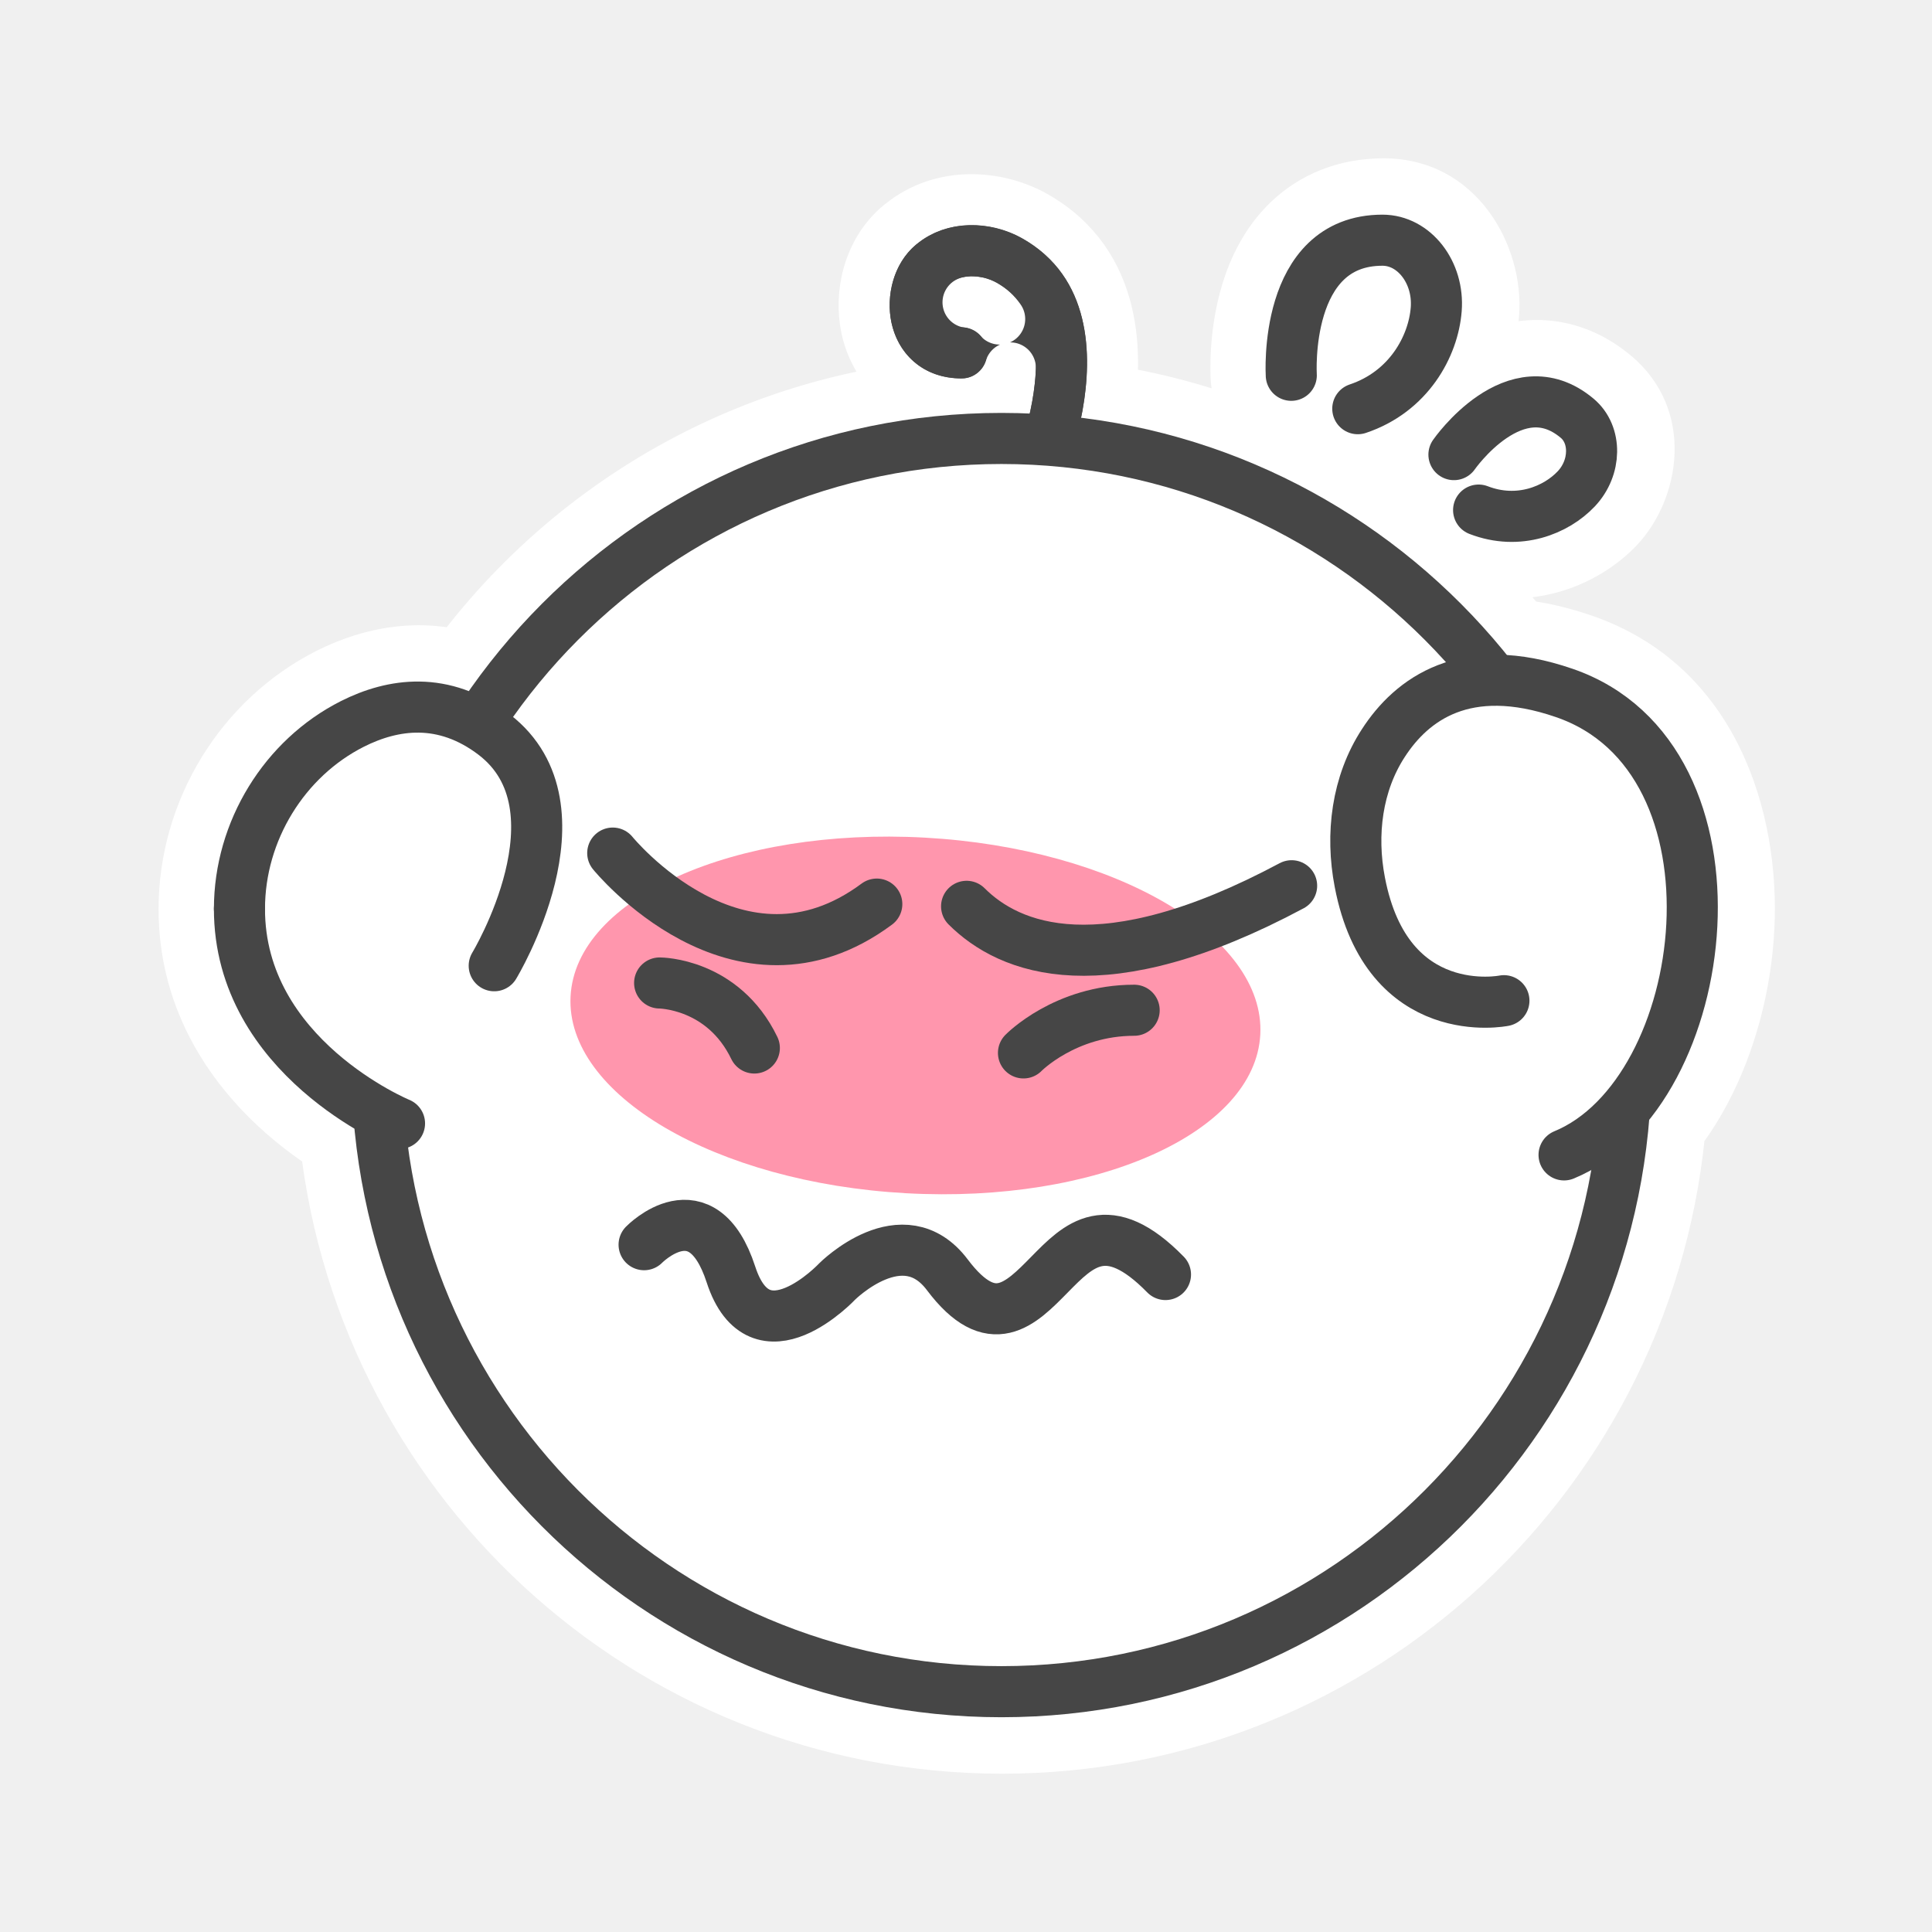
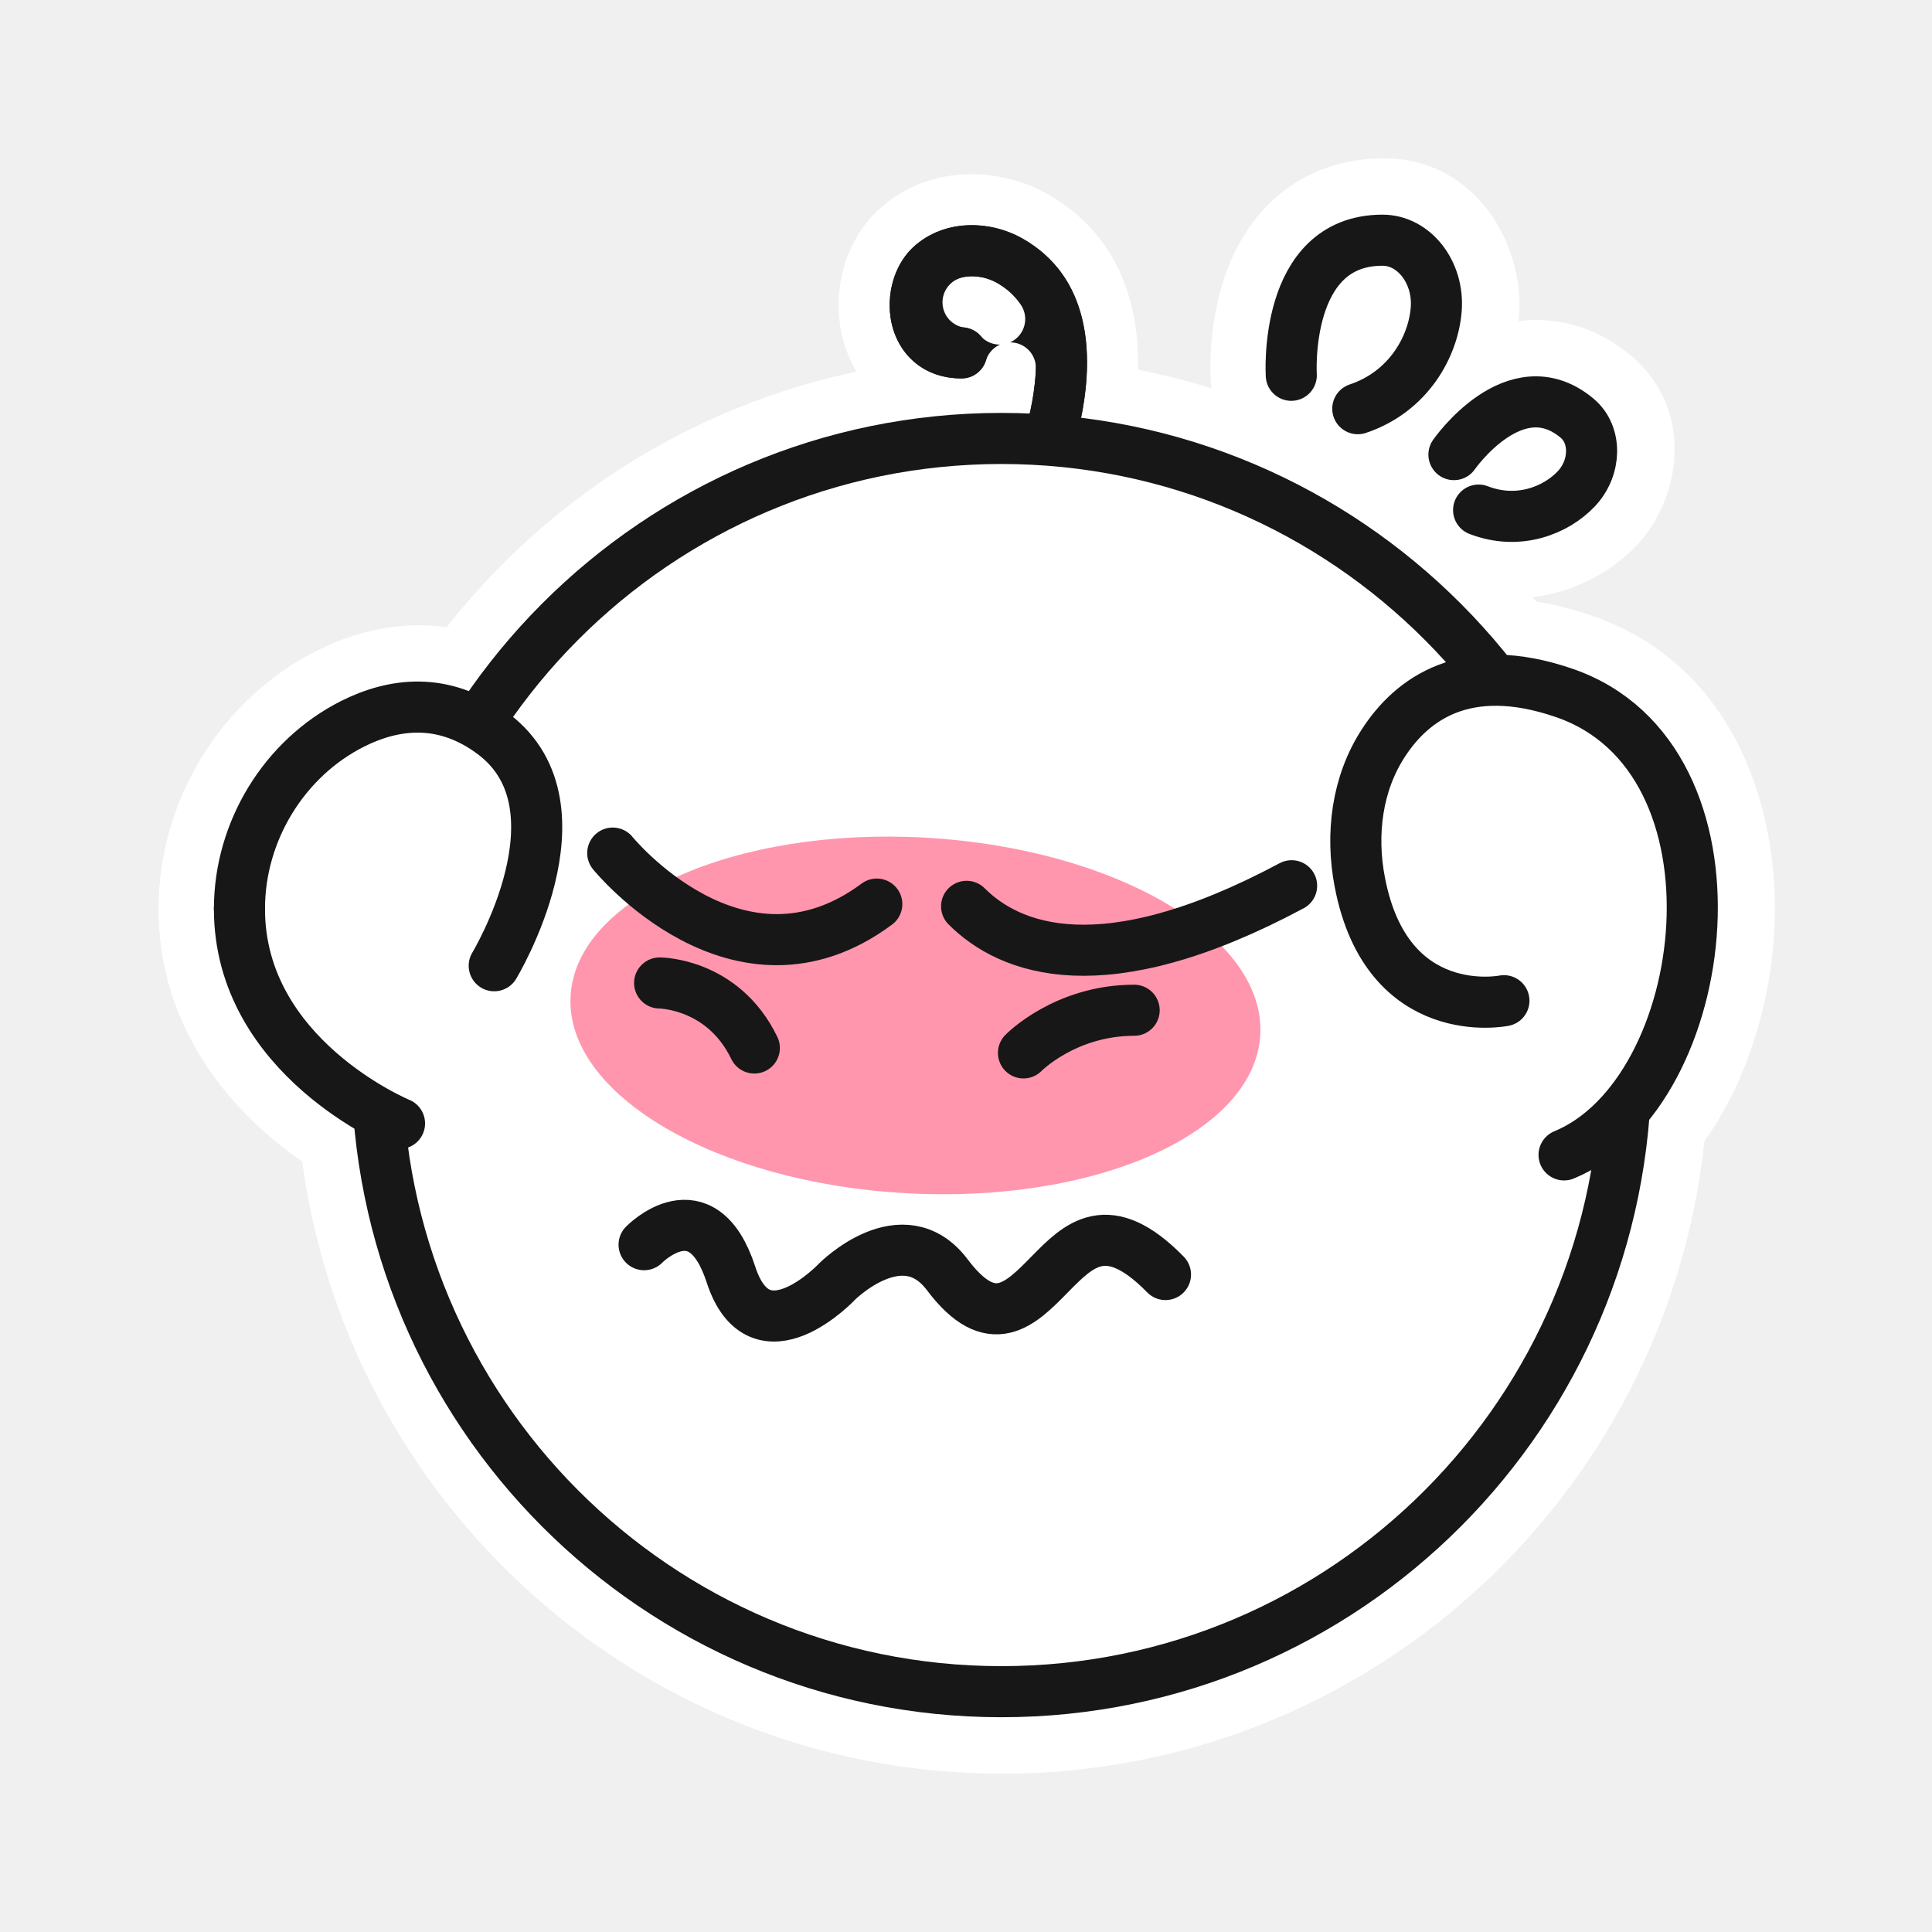
<svg xmlns="http://www.w3.org/2000/svg" width="52" height="52" viewBox="0 0 52 52" fill="none">
  <rect x="36.316" y="12.113" width="2.75" height="2.824" fill="white" />
  <mask id="path-2-outside-1_3486_33623" maskUnits="userSpaceOnUse" x="4.082" y="4.074" width="44" height="44" fill="black">
    <rect fill="white" x="4.082" y="4.074" width="44" height="44" />
    <path fill-rule="evenodd" clip-rule="evenodd" d="M26.971 11.412C32.42 11.412 37.276 13.956 40.427 17.923C40.973 17.941 41.577 18.052 42.243 18.281H42.242C45.05 19.242 46.087 22.163 45.945 24.924C45.874 26.317 45.504 27.711 44.885 28.872C44.663 29.288 44.406 29.677 44.117 30.026C43.427 38.921 36.016 45.926 26.971 45.926C17.984 45.926 10.609 39.011 9.838 30.197C9.426 29.959 8.896 29.613 8.366 29.148C7.241 28.163 6.078 26.619 6.082 24.461C6.082 22.22 7.376 20.126 9.338 19.136H9.339C10.302 18.652 11.503 18.402 12.744 18.968C15.839 14.408 21.056 11.412 26.971 11.412ZM41.23 10.431C41.723 10.397 42.236 10.547 42.726 10.956H42.727C43.474 11.577 43.392 12.737 42.737 13.429C42.108 14.093 40.937 14.578 39.686 14.094C39.484 14.016 39.384 13.79 39.462 13.589C39.504 13.48 39.59 13.402 39.691 13.364L39.39 12.552C39.259 12.646 39.079 12.655 38.94 12.558C38.762 12.434 38.718 12.19 38.841 12.013L38.844 12.01C38.845 12.008 38.847 12.006 38.849 12.003C38.853 11.997 38.858 11.989 38.865 11.979C38.88 11.96 38.901 11.932 38.928 11.898C38.981 11.829 39.058 11.734 39.155 11.626C39.349 11.411 39.63 11.133 39.976 10.899C40.319 10.667 40.748 10.463 41.23 10.431ZM37.242 6.074C38.386 6.074 39.169 7.203 39.078 8.357C38.99 9.481 38.244 10.855 36.702 11.371C36.497 11.44 36.276 11.329 36.207 11.124C36.17 11.012 36.187 10.897 36.242 10.803L35.171 10.173C35.139 10.345 34.994 10.48 34.812 10.491C34.596 10.505 34.411 10.341 34.398 10.126L34.787 10.102L34.398 10.125V10.124C34.397 10.123 34.397 10.122 34.397 10.121C34.396 10.119 34.397 10.114 34.397 10.11C34.396 10.102 34.395 10.09 34.395 10.075C34.393 10.045 34.392 10.003 34.392 9.949C34.391 9.842 34.392 9.69 34.403 9.51C34.425 9.15 34.484 8.663 34.636 8.169C34.786 7.677 35.036 7.154 35.457 6.751C35.887 6.339 36.473 6.074 37.242 6.074Z" />
  </mask>
  <path fill-rule="evenodd" clip-rule="evenodd" d="M26.971 11.412C32.42 11.412 37.276 13.956 40.427 17.923C40.973 17.941 41.577 18.052 42.243 18.281H42.242C45.05 19.242 46.087 22.163 45.945 24.924C45.874 26.317 45.504 27.711 44.885 28.872C44.663 29.288 44.406 29.677 44.117 30.026C43.427 38.921 36.016 45.926 26.971 45.926C17.984 45.926 10.609 39.011 9.838 30.197C9.426 29.959 8.896 29.613 8.366 29.148C7.241 28.163 6.078 26.619 6.082 24.461C6.082 22.22 7.376 20.126 9.338 19.136H9.339C10.302 18.652 11.503 18.402 12.744 18.968C15.839 14.408 21.056 11.412 26.971 11.412ZM41.23 10.431C41.723 10.397 42.236 10.547 42.726 10.956H42.727C43.474 11.577 43.392 12.737 42.737 13.429C42.108 14.093 40.937 14.578 39.686 14.094C39.484 14.016 39.384 13.79 39.462 13.589C39.504 13.48 39.59 13.402 39.691 13.364L39.39 12.552C39.259 12.646 39.079 12.655 38.94 12.558C38.762 12.434 38.718 12.19 38.841 12.013L38.844 12.01C38.845 12.008 38.847 12.006 38.849 12.003C38.853 11.997 38.858 11.989 38.865 11.979C38.88 11.96 38.901 11.932 38.928 11.898C38.981 11.829 39.058 11.734 39.155 11.626C39.349 11.411 39.63 11.133 39.976 10.899C40.319 10.667 40.748 10.463 41.23 10.431ZM37.242 6.074C38.386 6.074 39.169 7.203 39.078 8.357C38.99 9.481 38.244 10.855 36.702 11.371C36.497 11.44 36.276 11.329 36.207 11.124C36.17 11.012 36.187 10.897 36.242 10.803L35.171 10.173C35.139 10.345 34.994 10.48 34.812 10.491C34.596 10.505 34.411 10.341 34.398 10.126L34.787 10.102L34.398 10.125V10.124C34.397 10.123 34.397 10.122 34.397 10.121C34.396 10.119 34.397 10.114 34.397 10.11C34.396 10.102 34.395 10.09 34.395 10.075C34.393 10.045 34.392 10.003 34.392 9.949C34.391 9.842 34.392 9.69 34.403 9.51C34.425 9.15 34.484 8.663 34.636 8.169C34.786 7.677 35.036 7.154 35.457 6.751C35.887 6.339 36.473 6.074 37.242 6.074Z" fill="white" />
  <path d="M26.971 11.412L26.971 9.598H26.971L26.971 11.412ZM40.427 17.923L39.007 19.051C39.338 19.468 39.836 19.718 40.368 19.736L40.427 17.923ZM42.243 18.281V20.095C43.129 20.095 43.886 19.455 44.032 18.581C44.178 17.706 43.672 16.855 42.834 16.566L42.243 18.281ZM42.242 18.281V16.468C41.355 16.468 40.599 17.109 40.453 17.983C40.307 18.858 40.816 19.71 41.655 19.997L42.242 18.281ZM45.945 24.924L47.757 25.017V25.017L45.945 24.924ZM44.885 28.872L46.485 29.726L46.485 29.726L44.885 28.872ZM44.117 30.026L42.718 28.872C42.481 29.16 42.338 29.514 42.309 29.886L44.117 30.026ZM26.971 45.926L26.971 47.739H26.971L26.971 45.926ZM9.838 30.197L11.645 30.039C11.593 29.45 11.258 28.924 10.746 28.627L9.838 30.197ZM8.366 29.148L7.171 30.513L7.171 30.513L8.366 29.148ZM6.082 24.461L7.896 24.465L7.896 24.461L6.082 24.461ZM9.338 19.136V17.322C9.054 17.322 8.774 17.389 8.521 17.517L9.338 19.136ZM9.339 19.136V20.949C9.622 20.949 9.9 20.883 10.153 20.756L9.339 19.136ZM12.744 18.968L11.992 20.618C12.797 20.985 13.748 20.718 14.245 19.986L12.744 18.968ZM41.23 10.431L41.107 8.621L41.106 8.621L41.23 10.431ZM42.726 10.956L41.562 12.347C41.888 12.62 42.3 12.77 42.726 12.77V10.956ZM42.727 10.956L43.885 9.561C43.56 9.29 43.15 9.142 42.727 9.142V10.956ZM42.737 13.429L44.054 14.676L44.055 14.675L42.737 13.429ZM39.686 14.094L39.03 15.785L39.031 15.785L39.686 14.094ZM39.462 13.589L37.77 12.934L37.77 12.936L39.462 13.589ZM39.691 13.364L40.322 15.065C40.773 14.898 41.139 14.558 41.34 14.121C41.541 13.683 41.559 13.184 41.392 12.733L39.691 13.364ZM39.39 12.552L41.09 11.92C40.893 11.39 40.459 10.982 39.918 10.817C39.377 10.652 38.79 10.749 38.33 11.08L39.39 12.552ZM38.94 12.558L37.905 14.047L37.906 14.048L38.94 12.558ZM38.841 12.013L37.558 10.73C37.482 10.807 37.413 10.89 37.351 10.978L38.841 12.013ZM38.844 12.01L40.126 13.292C40.2 13.219 40.267 13.139 40.327 13.053L38.844 12.01ZM38.849 12.003L37.372 10.95L37.371 10.951L38.849 12.003ZM38.865 11.979L37.402 10.908L37.401 10.909L38.865 11.979ZM38.928 11.898L37.495 10.785L37.495 10.785L38.928 11.898ZM39.155 11.626L37.807 10.413L37.806 10.413L39.155 11.626ZM39.976 10.899L38.96 9.397L38.96 9.397L39.976 10.899ZM37.242 6.074V4.261H37.242L37.242 6.074ZM39.078 8.357L40.886 8.499L40.886 8.499L39.078 8.357ZM36.702 11.371L37.277 13.091L37.278 13.091L36.702 11.371ZM36.207 11.124L34.486 11.698L34.487 11.699L36.207 11.124ZM36.242 10.803L37.805 11.724C38.049 11.309 38.119 10.814 37.998 10.348C37.877 9.882 37.577 9.483 37.161 9.239L36.242 10.803ZM35.171 10.173L36.09 8.609C35.581 8.31 34.957 8.277 34.419 8.523C33.881 8.768 33.496 9.26 33.388 9.841L35.171 10.173ZM34.812 10.491L34.923 12.302L34.924 12.301L34.812 10.491ZM34.398 10.126L34.284 8.316C33.804 8.346 33.355 8.566 33.037 8.927C32.719 9.288 32.557 9.76 32.587 10.241L34.398 10.126ZM34.787 10.102L34.901 11.912C35.899 11.849 36.659 10.989 36.597 9.99C36.536 8.991 35.677 8.231 34.678 8.291L34.787 10.102ZM34.398 10.125H32.584C32.584 10.625 32.79 11.103 33.154 11.445C33.518 11.788 34.007 11.965 34.506 11.935L34.398 10.125ZM34.398 10.124H36.211C36.211 10.033 36.204 9.941 36.191 9.851L34.398 10.124ZM34.397 10.121L32.585 10.212L32.586 10.226L34.397 10.121ZM34.397 10.11L36.208 10.019L36.208 10.019L34.397 10.11ZM34.395 10.075L32.582 10.143L32.582 10.144L34.395 10.075ZM34.392 9.949L32.578 9.967L32.578 9.967L34.392 9.949ZM34.403 9.51L32.593 9.4L32.593 9.4L34.403 9.51ZM34.636 8.169L32.902 7.638L32.902 7.638L34.636 8.169ZM35.457 6.751L34.202 5.441L34.202 5.441L35.457 6.751ZM26.971 11.412L26.971 13.226C31.842 13.226 36.184 15.497 39.007 19.051L40.427 17.923L41.847 16.795C38.368 12.415 32.999 9.598 26.971 9.598L26.971 11.412ZM40.427 17.923L40.368 19.736C40.71 19.747 41.135 19.818 41.653 19.996L42.243 18.281L42.834 16.566C42.02 16.286 41.236 16.134 40.485 16.11L40.427 17.923ZM42.243 18.281V16.468H42.242V18.281V20.095H42.243V18.281ZM42.242 18.281L41.655 19.997C43.346 20.576 44.257 22.436 44.134 24.831L45.945 24.924L47.757 25.017C47.917 21.89 46.754 17.909 42.83 16.565L42.242 18.281ZM45.945 24.924L44.134 24.831C44.075 25.981 43.768 27.112 43.285 28.018L44.885 28.872L46.485 29.726C47.24 28.31 47.673 26.652 47.757 25.017L45.945 24.924ZM44.885 28.872L43.285 28.018C43.115 28.336 42.924 28.623 42.718 28.872L44.117 30.026L45.516 31.181C45.888 30.73 46.211 30.239 46.485 29.726L44.885 28.872ZM44.117 30.026L42.309 29.886C41.691 37.849 35.056 44.112 26.971 44.112L26.971 45.926L26.971 47.739C36.976 47.739 45.163 39.993 45.925 30.167L44.117 30.026ZM26.971 45.926L26.971 44.112C18.938 44.112 12.335 37.929 11.645 30.039L9.838 30.197L8.031 30.355C8.883 40.092 17.03 47.739 26.971 47.739L26.971 45.926ZM9.838 30.197L10.746 28.627C10.407 28.431 9.98 28.151 9.561 27.784L8.366 29.148L7.171 30.513C7.813 31.075 8.446 31.487 8.93 31.767L9.838 30.197ZM8.366 29.148L9.561 27.784C8.655 26.99 7.893 25.903 7.896 24.465L6.082 24.461L4.268 24.457C4.263 27.334 5.827 29.335 7.171 30.513L8.366 29.148ZM6.082 24.461L7.896 24.461C7.896 22.899 8.809 21.434 10.155 20.755L9.338 19.136L8.521 17.517C5.944 18.817 4.269 21.54 4.268 24.461L6.082 24.461ZM9.338 19.136V20.949H9.339V19.136V17.322H9.338V19.136ZM9.339 19.136L10.153 20.756C10.809 20.427 11.412 20.354 11.992 20.618L12.744 18.968L13.496 17.317C11.595 16.451 9.795 16.877 8.525 17.515L9.339 19.136ZM12.744 18.968L14.245 19.986C17.018 15.901 21.684 13.226 26.971 13.226L26.971 11.412L26.971 9.598C20.428 9.598 14.661 12.914 11.243 17.949L12.744 18.968ZM41.23 10.431L41.352 12.24C41.37 12.239 41.384 12.241 41.402 12.247C41.421 12.253 41.475 12.275 41.562 12.347L42.726 10.956L43.89 9.565C43.061 8.872 42.092 8.554 41.107 8.621L41.23 10.431ZM42.726 10.956V12.77H42.727V10.956V9.142H42.726V10.956ZM42.727 10.956L41.568 12.351C41.523 12.314 41.486 12.263 41.464 12.211C41.444 12.164 41.444 12.134 41.444 12.13C41.444 12.127 41.444 12.136 41.438 12.152C41.431 12.168 41.423 12.178 41.42 12.182L42.737 13.429L44.055 14.675C45.229 13.434 45.647 11.024 43.885 9.561L42.727 10.956ZM42.737 13.429L41.42 12.182C41.206 12.408 40.789 12.576 40.34 12.402L39.686 14.094L39.031 15.785C41.084 16.58 43.01 15.779 44.054 14.676L42.737 13.429ZM39.686 14.094L40.341 12.403C41.071 12.685 41.438 13.507 41.154 14.242L39.462 13.589L37.77 12.936C37.331 14.073 37.898 15.346 39.03 15.785L39.686 14.094ZM39.462 13.589L41.153 14.243C40.995 14.651 40.674 14.934 40.322 15.065L39.691 13.364L39.061 11.664C38.506 11.869 38.013 12.309 37.77 12.934L39.462 13.589ZM39.691 13.364L41.392 12.733L41.09 11.92L39.39 12.552L37.689 13.183L37.991 13.996L39.691 13.364ZM39.39 12.552L38.33 11.08C38.788 10.75 39.447 10.703 39.972 11.067L38.94 12.558L37.906 14.048C38.712 14.606 39.73 14.541 40.449 14.024L39.39 12.552ZM38.94 12.558L39.974 11.068C40.617 11.514 40.781 12.399 40.331 13.047L38.841 12.013L37.351 10.978C36.655 11.981 36.908 13.354 37.905 14.047L38.94 12.558ZM38.841 12.013L40.123 13.295L40.126 13.292L38.844 12.01L37.561 10.727L37.558 10.73L38.841 12.013ZM38.844 12.01L40.327 13.053C40.324 13.057 40.322 13.06 40.321 13.062C40.32 13.063 40.319 13.064 40.32 13.064C40.32 13.064 40.323 13.059 40.326 13.055L38.849 12.003L37.371 10.951C37.372 10.949 37.374 10.947 37.372 10.95C37.372 10.95 37.37 10.952 37.368 10.955C37.367 10.957 37.364 10.961 37.36 10.966L38.844 12.01ZM38.849 12.003L40.326 13.055C40.329 13.051 40.332 13.047 40.334 13.044C40.336 13.041 40.338 13.038 40.339 13.037C40.34 13.036 40.341 13.034 40.341 13.034C40.342 13.033 40.342 13.033 40.341 13.033C40.341 13.034 40.336 13.041 40.329 13.05L38.865 11.979L37.401 10.909C37.388 10.928 37.377 10.943 37.37 10.952C37.369 10.954 37.367 10.956 37.367 10.958C37.365 10.959 37.365 10.959 37.365 10.96C37.364 10.96 37.367 10.956 37.372 10.95L38.849 12.003ZM38.865 11.979L40.329 13.051C40.326 13.054 40.327 13.053 40.334 13.044C40.34 13.036 40.349 13.025 40.36 13.01L38.928 11.898L37.495 10.785C37.468 10.82 37.433 10.866 37.402 10.908L38.865 11.979ZM38.928 11.898L40.36 13.01C40.391 12.971 40.44 12.91 40.504 12.839L39.155 11.626L37.806 10.413C37.676 10.559 37.571 10.688 37.495 10.785L38.928 11.898ZM39.155 11.626L40.504 12.839C40.639 12.688 40.81 12.524 40.992 12.402L39.976 10.899L38.96 9.397C38.451 9.741 38.058 10.133 37.807 10.413L39.155 11.626ZM39.976 10.899L40.991 12.402C41.079 12.343 41.158 12.301 41.224 12.274C41.289 12.248 41.331 12.242 41.353 12.24L41.23 10.431L41.106 8.621C40.194 8.683 39.458 9.06 38.96 9.397L39.976 10.899ZM37.242 6.074V7.888C37.221 7.888 37.193 7.881 37.172 7.87C37.156 7.861 37.163 7.86 37.184 7.887C37.205 7.915 37.231 7.961 37.25 8.024C37.268 8.086 37.275 8.152 37.27 8.216L39.078 8.357L40.886 8.499C41.033 6.63 39.755 4.261 37.242 4.261V6.074ZM39.078 8.357L37.27 8.215C37.228 8.747 36.859 9.406 36.127 9.651L36.702 11.371L37.278 13.091C39.629 12.305 40.752 10.215 40.886 8.499L39.078 8.357ZM36.702 11.371L36.127 9.651C36.873 9.402 37.678 9.804 37.927 10.549L36.207 11.124L34.487 11.699C34.873 12.853 36.122 13.477 37.277 13.091L36.702 11.371ZM36.207 11.124L37.928 10.55C38.067 10.969 37.998 11.396 37.805 11.724L36.242 10.803L34.68 9.882C34.376 10.397 34.272 11.056 34.486 11.698L36.207 11.124ZM36.242 10.803L37.161 9.239L36.09 8.609L35.171 10.173L34.252 11.736L35.323 12.366L36.242 10.803ZM35.171 10.173L33.388 9.841C33.503 9.219 34.028 8.723 34.699 8.681L34.812 10.491L34.924 12.301C35.96 12.237 36.774 11.471 36.954 10.504L35.171 10.173ZM34.812 10.491L34.7 8.681C35.483 8.633 36.158 9.227 36.208 10.011L34.398 10.126L32.587 10.241C32.664 11.455 33.71 12.376 34.923 12.302L34.812 10.491ZM34.398 10.126L34.511 11.936L34.901 11.912L34.787 10.102L34.674 8.291L34.284 8.316L34.398 10.126ZM34.787 10.102L34.678 8.291L34.289 8.315L34.398 10.125L34.506 11.935L34.896 11.912L34.787 10.102ZM34.398 10.125H36.211V10.124H34.398H32.584V10.125H34.398ZM34.398 10.124L36.191 9.851C36.172 9.731 36.145 9.636 36.127 9.577C36.108 9.517 36.09 9.47 36.079 9.444C36.068 9.418 36.059 9.397 36.057 9.393C36.056 9.39 36.055 9.387 36.056 9.389C36.056 9.39 36.058 9.394 36.06 9.398C36.064 9.408 36.073 9.428 36.083 9.455C36.094 9.481 36.108 9.519 36.123 9.566C36.138 9.613 36.156 9.674 36.171 9.747C36.187 9.819 36.201 9.911 36.207 10.017L34.397 10.121L32.586 10.226C32.592 10.332 32.607 10.423 32.622 10.496C32.637 10.569 32.655 10.631 32.67 10.678C32.685 10.725 32.7 10.763 32.71 10.79C32.721 10.816 32.73 10.837 32.734 10.847C32.736 10.852 32.738 10.856 32.738 10.857C32.739 10.859 32.738 10.856 32.737 10.854C32.735 10.849 32.726 10.829 32.716 10.803C32.705 10.777 32.687 10.73 32.668 10.67C32.65 10.612 32.623 10.517 32.605 10.397L34.398 10.124ZM34.397 10.121L36.208 10.03C36.209 10.046 36.209 10.06 36.209 10.072C36.21 10.084 36.21 10.094 36.21 10.103C36.21 10.121 36.21 10.135 36.21 10.143C36.21 10.151 36.21 10.157 36.21 10.159C36.21 10.16 36.21 10.161 36.21 10.16C36.21 10.16 36.21 10.159 36.21 10.158C36.21 10.155 36.21 10.149 36.21 10.142C36.21 10.135 36.21 10.125 36.21 10.114C36.21 10.091 36.21 10.058 36.208 10.019L34.397 10.11L32.585 10.202C32.583 10.165 32.583 10.134 32.583 10.113C32.583 10.103 32.583 10.094 32.583 10.088C32.583 10.082 32.583 10.077 32.583 10.075C32.583 10.074 32.583 10.073 32.583 10.074C32.583 10.074 32.583 10.075 32.583 10.076C32.583 10.079 32.583 10.086 32.583 10.095C32.583 10.104 32.583 10.119 32.583 10.137C32.583 10.146 32.583 10.157 32.583 10.169C32.584 10.182 32.584 10.196 32.585 10.212L34.397 10.121ZM34.397 10.11L36.208 10.019C36.208 10.011 36.207 10.005 36.207 10C36.207 9.996 36.206 9.992 36.206 9.989C36.206 9.987 36.206 9.985 36.206 9.984C36.206 9.983 36.206 9.983 36.206 9.983C36.206 9.984 36.206 9.993 36.207 10.007L34.395 10.075L32.582 10.144C32.583 10.172 32.585 10.195 32.585 10.207C32.586 10.21 32.586 10.213 32.586 10.215C32.586 10.216 32.586 10.216 32.586 10.217C32.586 10.217 32.586 10.217 32.586 10.217C32.586 10.217 32.586 10.217 32.586 10.216C32.586 10.216 32.586 10.215 32.586 10.214C32.586 10.211 32.585 10.207 32.585 10.202L34.397 10.11ZM34.395 10.075L36.207 10.007C36.206 9.991 36.206 9.965 36.205 9.932L34.392 9.949L32.578 9.967C32.579 10.04 32.581 10.1 32.582 10.143L34.395 10.075ZM34.392 9.949L36.205 9.932C36.205 9.861 36.206 9.752 36.214 9.619L34.403 9.51L32.593 9.4C32.579 9.629 32.577 9.824 32.578 9.967L34.392 9.949ZM34.403 9.51L36.214 9.619C36.23 9.349 36.274 9.013 36.37 8.7L34.636 8.169L32.902 7.638C32.695 8.312 32.62 8.952 32.593 9.4L34.403 9.51ZM34.636 8.169L36.37 8.7C36.468 8.38 36.593 8.174 36.712 8.061L35.457 6.751L34.202 5.441C33.48 6.134 33.105 6.975 32.902 7.638L34.636 8.169ZM35.457 6.751L36.712 8.061C36.767 8.008 36.824 7.971 36.892 7.944C36.96 7.917 37.07 7.888 37.242 7.888L37.242 6.074L37.242 4.261C36.017 4.261 34.978 4.698 34.202 5.441L35.457 6.751Z" fill="white" mask="url(#path-2-outside-1_3486_33623)" />
-   <path d="M26.32 13.065C26.024 13.731 26.297 14.523 26.959 14.854C27.638 15.194 28.465 14.918 28.805 14.239L28.804 14.238L28.807 14.235C28.81 14.228 28.812 14.221 28.815 14.215L28.838 14.171L28.844 14.159C28.865 14.114 28.895 14.05 28.931 13.97C29.002 13.81 29.099 13.585 29.203 13.312C29.41 12.77 29.661 12.01 29.811 11.175C30.087 9.645 30.134 7.105 27.846 5.817L27.844 5.816C26.849 5.258 25.366 5.13 24.258 6.026C24.247 6.035 24.235 6.042 24.224 6.051C23.37 6.759 23.126 7.918 23.322 8.832C23.429 9.327 23.681 9.848 24.143 10.251C24.618 10.666 25.225 10.874 25.88 10.874L26.02 10.867C26.577 10.811 27.035 10.422 27.194 9.903C27.185 10.139 27.156 10.4 27.105 10.687C26.994 11.299 26.803 11.887 26.634 12.33C26.551 12.547 26.475 12.724 26.421 12.845C26.393 12.906 26.373 12.951 26.36 12.977L26.346 13.007V13.008C26.345 13.009 26.344 13.011 26.344 13.012M26.32 13.065C26.319 13.069 26.317 13.073 26.316 13.075C26.316 13.077 26.315 13.08 26.314 13.081C26.318 13.072 26.328 13.045 26.344 13.012M26.32 13.065C26.322 13.062 26.323 13.057 26.325 13.053C26.329 13.043 26.335 13.029 26.344 13.012M26.32 13.065C26.328 13.048 26.335 13.029 26.344 13.012M26.148 8.124C26.11 8.125 26.079 8.131 26.055 8.137C26.392 8.18 26.691 8.345 26.906 8.587C26.798 8.43 26.661 8.306 26.497 8.214V8.213C26.377 8.146 26.251 8.121 26.148 8.124Z" fill="#464646" stroke="white" stroke-width="1.375" stroke-linecap="round" stroke-linejoin="round" />
-   <path d="M27.575 13.621C27.575 13.621 30.066 8.641 27.172 7.012C26.526 6.65 25.666 6.635 25.102 7.107C24.336 7.741 24.45 9.496 25.88 9.496" stroke="#464646" stroke-width="1.375" stroke-linecap="round" stroke-linejoin="round" />
-   <path d="M26.953 45.532C36.237 45.532 43.762 37.981 43.762 28.666C43.762 19.352 36.237 11.801 26.953 11.801C17.67 11.801 10.145 19.352 10.145 28.666C10.145 37.981 17.67 45.532 26.953 45.532Z" fill="white" stroke="#464646" stroke-width="1.375" stroke-linecap="round" stroke-linejoin="round" />
+   <path d="M26.32 13.065C26.024 13.731 26.297 14.523 26.959 14.854C27.638 15.194 28.465 14.918 28.805 14.239L28.804 14.238L28.807 14.235C28.81 14.228 28.812 14.221 28.815 14.215L28.838 14.171L28.844 14.159C28.865 14.114 28.895 14.05 28.931 13.97C29.002 13.81 29.099 13.585 29.203 13.312C29.41 12.77 29.661 12.01 29.811 11.175C30.087 9.645 30.134 7.105 27.846 5.817L27.844 5.816C26.849 5.258 25.366 5.13 24.258 6.026C24.247 6.035 24.235 6.042 24.224 6.051C23.37 6.759 23.126 7.918 23.322 8.832C23.429 9.327 23.681 9.848 24.143 10.251C24.618 10.666 25.225 10.874 25.88 10.874L26.02 10.867C26.577 10.811 27.035 10.422 27.194 9.903C27.185 10.139 27.156 10.4 27.105 10.687C26.994 11.299 26.803 11.887 26.634 12.33C26.551 12.547 26.475 12.724 26.421 12.845C26.393 12.906 26.373 12.951 26.36 12.977L26.346 13.007V13.008C26.345 13.009 26.344 13.011 26.344 13.012M26.32 13.065C26.319 13.069 26.317 13.073 26.316 13.075C26.316 13.077 26.315 13.08 26.314 13.081C26.318 13.072 26.328 13.045 26.344 13.012M26.32 13.065C26.322 13.062 26.323 13.057 26.325 13.053C26.329 13.043 26.335 13.029 26.344 13.012M26.32 13.065C26.328 13.048 26.335 13.029 26.344 13.012M26.148 8.124C26.11 8.125 26.079 8.131 26.055 8.137C26.392 8.18 26.691 8.345 26.906 8.587C26.798 8.43 26.661 8.306 26.497 8.214V8.213C26.377 8.146 26.251 8.121 26.148 8.124Z" fill="#171717" stroke="white" stroke-width="1.375" stroke-linecap="round" stroke-linejoin="round" />
+   <path d="M27.575 13.621C27.575 13.621 30.066 8.641 27.172 7.012C26.526 6.65 25.666 6.635 25.102 7.107C24.336 7.741 24.45 9.496 25.88 9.496" stroke="#171717" stroke-width="1.375" stroke-linecap="round" stroke-linejoin="round" />
+   <path d="M26.953 45.532C36.237 45.532 43.762 37.981 43.762 28.666C43.762 19.352 36.237 11.801 26.953 11.801C17.67 11.801 10.145 19.352 10.145 28.666C10.145 37.981 17.67 45.532 26.953 45.532Z" fill="white" stroke="#171717" stroke-width="1.375" stroke-linecap="round" stroke-linejoin="round" />
  <path d="M13.481 27.738L13.09 24.527L6.551 23.641L7.465 27.01L10.745 30.547L13.481 27.738Z" fill="white" />
  <path d="M6.445 24.46C6.445 22.365 7.657 20.406 9.487 19.483C10.573 18.937 11.934 18.729 13.302 19.772C15.874 21.747 13.302 25.993 13.302 25.993" fill="white" />
-   <path d="M6.445 24.46C6.445 22.365 7.657 20.406 9.487 19.483C10.573 18.937 11.934 18.729 13.302 19.772C15.874 21.747 13.302 25.993 13.302 25.993" stroke="#464646" stroke-width="1.375" stroke-linecap="round" stroke-linejoin="round" />
+   <path d="M6.445 24.46C6.445 22.365 7.657 20.406 9.487 19.483C10.573 18.937 11.934 18.729 13.302 19.772C15.874 21.747 13.302 25.993 13.302 25.993" stroke="#171717" stroke-width="1.375" stroke-linecap="round" stroke-linejoin="round" />
  <path d="M10.753 30.237C10.753 30.237 6.438 28.463 6.445 24.457L10.753 30.237Z" fill="white" />
-   <path d="M10.753 30.237C10.753 30.237 6.438 28.463 6.445 24.457" stroke="#464646" stroke-width="1.375" stroke-linecap="round" stroke-linejoin="round" />
+   <path d="M10.753 30.237C10.753 30.237 6.438 28.463 6.445 24.457" stroke="#171717" stroke-width="1.375" stroke-linecap="round" stroke-linejoin="round" />
  <path d="M40.478 26.934C40.478 26.934 37.335 27.576 36.6 23.747C36.35 22.454 36.522 21.09 37.234 19.998C37.992 18.826 39.438 17.734 42.097 18.649C47.233 20.407 46.131 29.422 42.097 31.084" fill="white" />
-   <path d="M40.478 26.934C40.478 26.934 37.335 27.576 36.6 23.747C36.35 22.454 36.522 21.09 37.234 19.998C37.992 18.826 39.438 17.734 42.097 18.649C47.233 20.407 46.131 29.422 42.097 31.084" stroke="#464646" stroke-width="1.375" stroke-linecap="round" stroke-linejoin="round" />
+   <path d="M40.478 26.934C40.478 26.934 37.335 27.576 36.6 23.747C36.35 22.454 36.522 21.09 37.234 19.998C37.992 18.826 39.438 17.734 42.097 18.649C47.233 20.407 46.131 29.422 42.097 31.084" stroke="#171717" stroke-width="1.375" stroke-linecap="round" stroke-linejoin="round" />
  <path d="M33.921 27.845C34.06 25.202 30.017 22.829 24.891 22.545C19.764 22.261 15.496 24.173 15.357 26.816C15.218 29.459 19.261 31.832 24.388 32.116C29.514 32.4 33.782 30.488 33.921 27.845Z" fill="#FF96AD" />
-   <path d="M26.016 24.394C27.165 25.542 29.659 26.569 34.764 23.84" stroke="#464646" stroke-width="1.375" stroke-linecap="round" stroke-linejoin="round" />
-   <path d="M16.492 22.961C16.492 22.961 19.862 27.111 23.599 24.334" stroke="#464646" stroke-width="1.375" stroke-linecap="round" stroke-linejoin="round" />
-   <path d="M17.754 26.457C17.754 26.457 19.458 26.457 20.303 28.207" stroke="#464646" stroke-width="1.375" stroke-linecap="round" stroke-linejoin="round" />
-   <path d="M27.547 28.339C27.547 28.339 28.665 27.191 30.526 27.191" stroke="#464646" stroke-width="1.375" stroke-linecap="round" stroke-linejoin="round" />
-   <path d="M17.336 33.501C17.336 33.501 18.892 31.904 19.674 34.304C20.455 36.704 22.535 34.489 22.535 34.489C22.535 34.489 24.302 32.723 25.498 34.312C26.694 35.901 27.468 35.099 28.25 34.304C29.032 33.509 29.806 32.707 31.369 34.304" stroke="#464646" stroke-width="1.375" stroke-linecap="round" stroke-linejoin="round" />
+   <path d="M26.016 24.394C27.165 25.542 29.659 26.569 34.764 23.84" stroke="#171717" stroke-width="1.375" stroke-linecap="round" stroke-linejoin="round" />
+   <path d="M16.492 22.961C16.492 22.961 19.862 27.111 23.599 24.334" stroke="#171717" stroke-width="1.375" stroke-linecap="round" stroke-linejoin="round" />
+   <path d="M17.754 26.457C17.754 26.457 19.458 26.457 20.303 28.207" stroke="#171717" stroke-width="1.375" stroke-linecap="round" stroke-linejoin="round" />
+   <path d="M27.547 28.339C27.547 28.339 28.665 27.191 30.526 27.191" stroke="#171717" stroke-width="1.375" stroke-linecap="round" stroke-linejoin="round" />
+   <path d="M17.336 33.501C17.336 33.501 18.892 31.904 19.674 34.304C20.455 36.704 22.535 34.489 22.535 34.489C22.535 34.489 24.302 32.723 25.498 34.312C26.694 35.901 27.468 35.099 28.25 34.304C29.032 33.509 29.806 32.707 31.369 34.304" stroke="#171717" stroke-width="1.375" stroke-linecap="round" stroke-linejoin="round" />
  <path d="M34.755 10.101C34.755 10.101 34.528 6.465 37.21 6.465C38.062 6.465 38.734 7.332 38.656 8.327C38.578 9.323 37.913 10.543 36.545 11" fill="white" />
-   <path d="M34.755 10.101C34.755 10.101 34.528 6.465 37.21 6.465C38.062 6.465 38.734 7.332 38.656 8.327C38.578 9.323 37.913 10.543 36.545 11" stroke="#464646" stroke-width="1.375" stroke-linecap="round" stroke-linejoin="round" />
+   <path d="M34.755 10.101C34.755 10.101 34.528 6.465 37.21 6.465C38.062 6.465 38.734 7.332 38.656 8.327C38.578 9.323 37.913 10.543 36.545 11" stroke="#171717" stroke-width="1.375" stroke-linecap="round" stroke-linejoin="round" />
  <path d="M39.133 12.236C39.133 12.236 40.782 9.86 42.448 11.256C42.979 11.698 42.964 12.589 42.424 13.159C41.885 13.729 40.876 14.146 39.797 13.729" fill="white" />
-   <path d="M39.133 12.236C39.133 12.236 40.782 9.86 42.448 11.256C42.979 11.698 42.964 12.589 42.424 13.159C41.885 13.729 40.876 14.146 39.797 13.729" stroke="#464646" stroke-width="1.375" stroke-linecap="round" stroke-linejoin="round" />
+   <path d="M39.133 12.236C39.133 12.236 40.782 9.86 42.448 11.256C42.979 11.698 42.964 12.589 42.424 13.159C41.885 13.729 40.876 14.146 39.797 13.729" stroke="#171717" stroke-width="1.375" stroke-linecap="round" stroke-linejoin="round" />
</svg>
